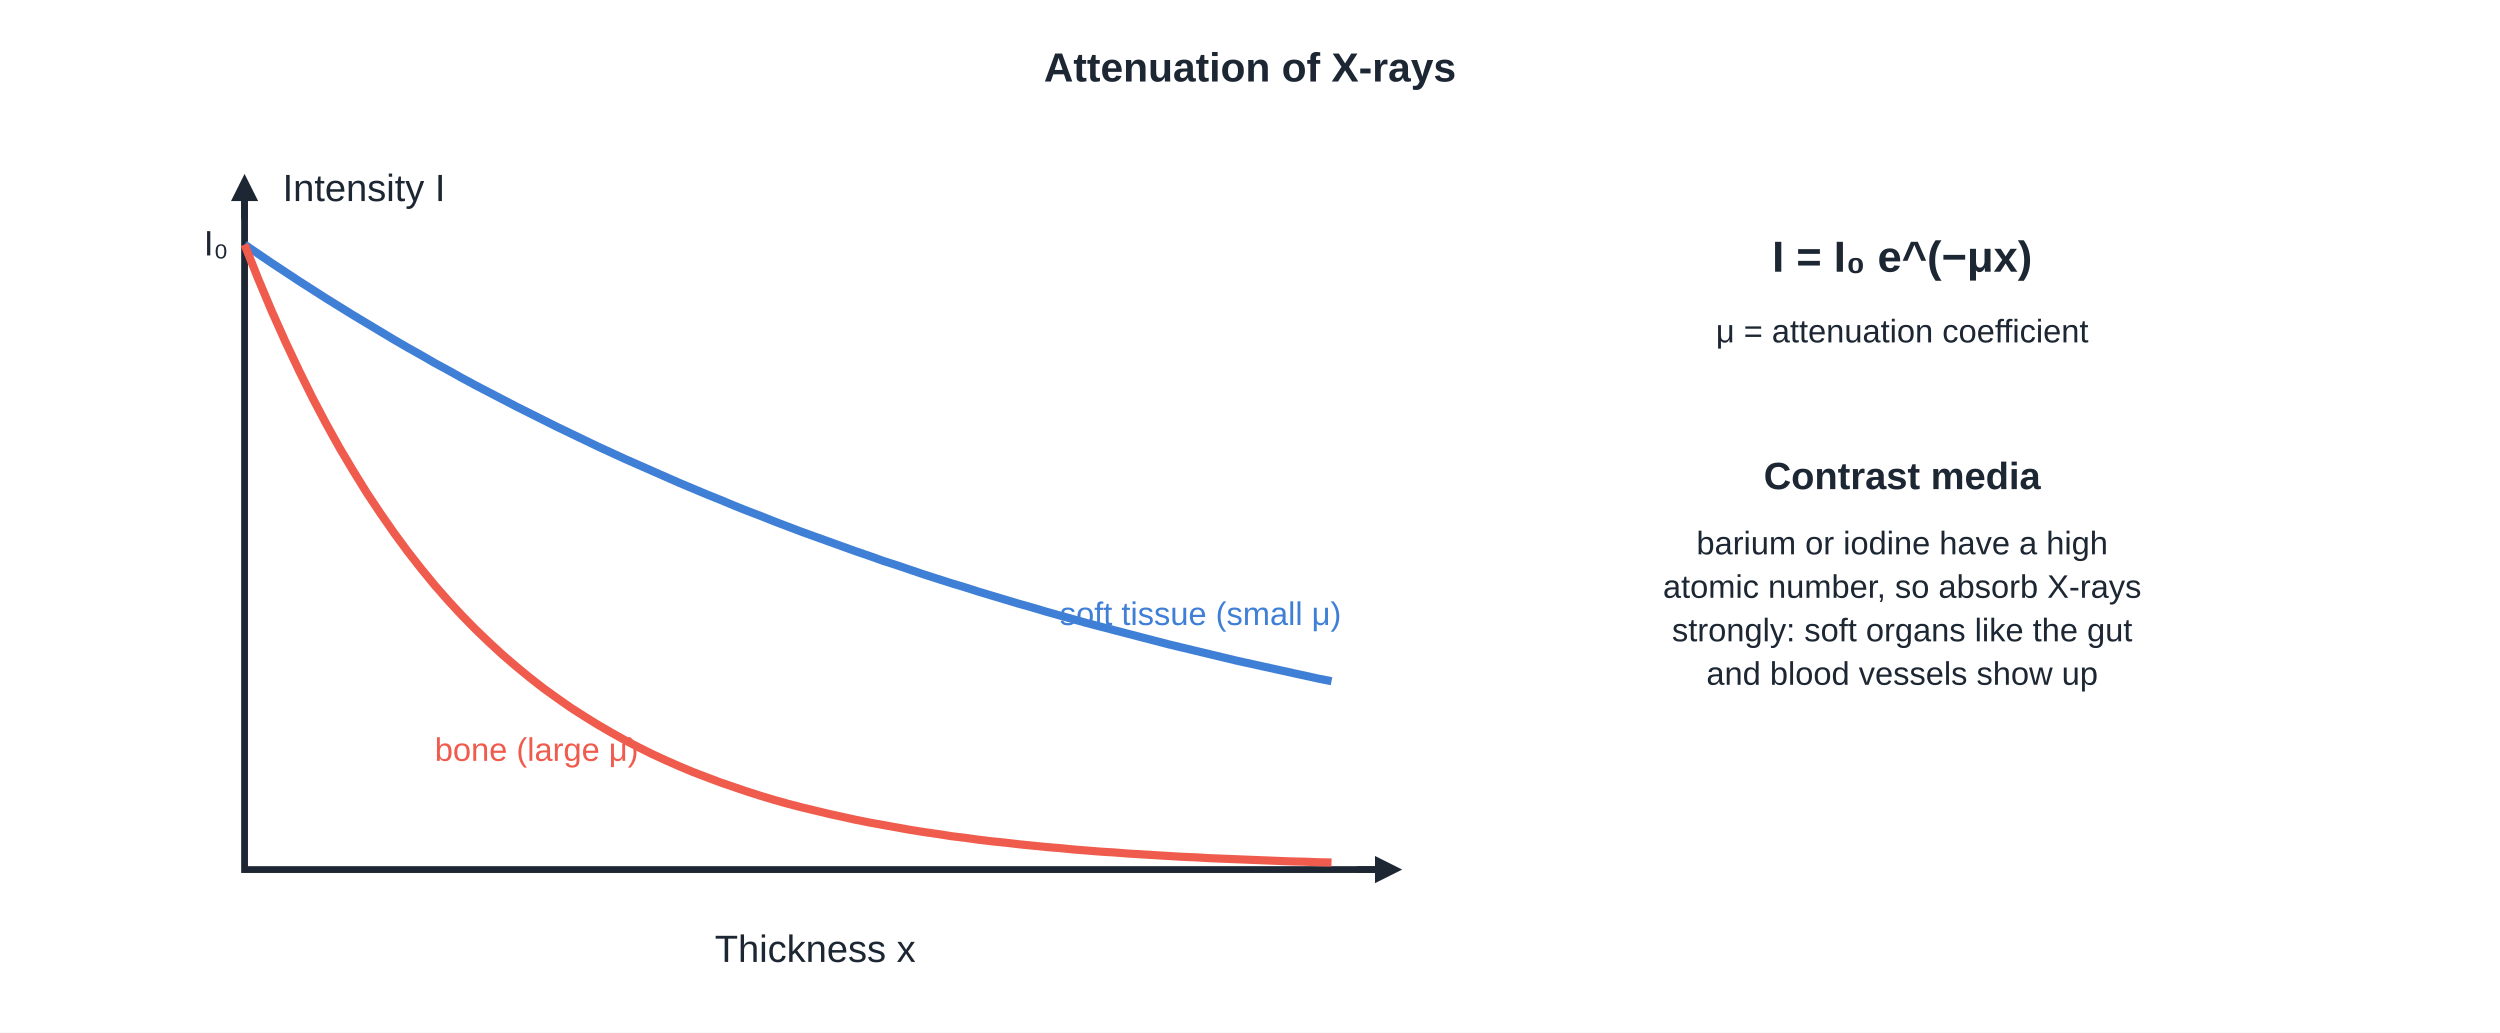
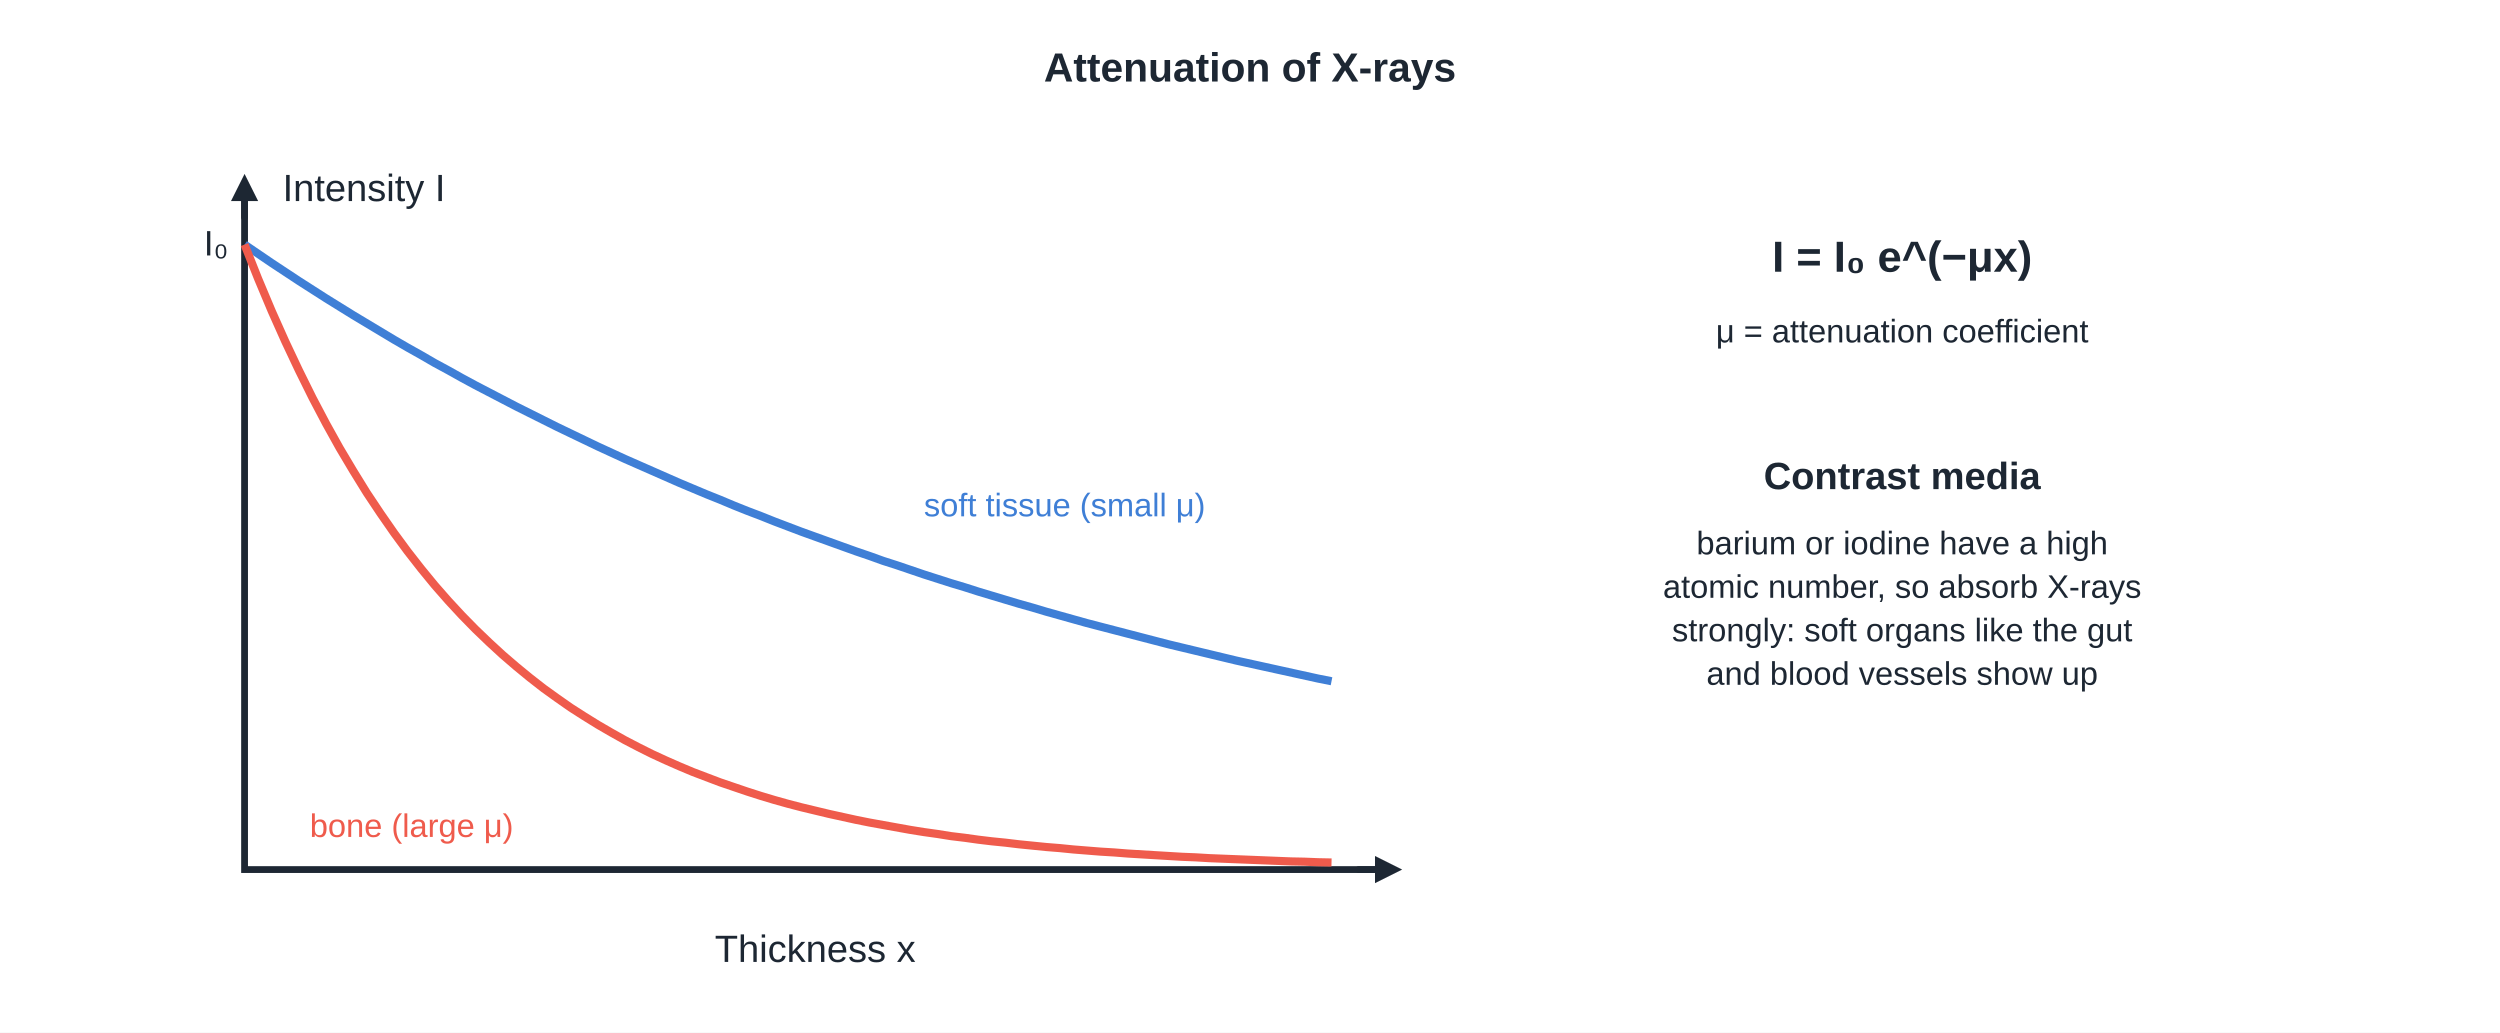
<svg xmlns="http://www.w3.org/2000/svg" viewBox="0 0 920 380" role="img" aria-label="Exponential attenuation of X-rays in soft tissue and bone, and contrast media" width="920" height="380" font-family="Arial, Helvetica, sans-serif" color="#1d2733">
  <rect x="0" y="0" width="920" height="380" fill="#ffffff" />
  <defs />
  <path d="M90 70V320H510" stroke="#1d2733" stroke-width="2.5" fill="none" />
  <path d="M90.0 80.0L90.0 74.0" stroke="#1d2733" stroke-width="2.5" fill="none" stroke-linecap="round" />
  <path d="M90.0 64.0L95.0 74.0L85.0 74.0Z" fill="#1d2733" />
  <path d="M500.0 320.0L506.0 320.0" stroke="#1d2733" stroke-width="2.5" fill="none" stroke-linecap="round" />
  <path d="M516.0 320.0L506.0 325.0L506.0 315.0Z" fill="#1d2733" />
  <text x="300.0" y="354.0" font-size="14" text-anchor="middle" class="sf-lab" fill="#1d2733">Thickness x</text>
  <text x="104.0" y="74.0" font-size="14" text-anchor="start" class="sf-lab" fill="#1d2733">Intensity I</text>
  <path d="M90.0 90.0L95.0 93.4L100.0 96.8L105.0 100.1L110.0 103.4L115.0 106.6L120.0 109.8L125.0 112.9L130.0 116.0L135.0 119.0L140.0 122.0L145.0 125.0L150.0 127.9L155.0 130.7L160.0 133.6L165.0 136.3L170.0 139.1L175.0 141.8L180.0 144.4L185.0 147.0L190.0 149.6L195.0 152.1L200.0 154.6L205.0 157.1L210.0 159.5L215.0 161.9L220.0 164.3L225.0 166.6L230.0 168.9L235.0 171.1L240.0 173.3L245.0 175.5L250.0 177.7L255.0 179.8L260.0 181.9L265.0 183.9L270.0 186.0L275.0 188.0L280.0 189.9L285.0 191.9L290.0 193.8L295.0 195.7L300.0 197.5L305.0 199.3L310.0 201.1L315.0 202.9L320.0 204.6L325.0 206.4L330.0 208.0L335.0 209.7L340.0 211.4L345.0 213.0L350.0 214.6L355.0 216.1L360.0 217.7L365.0 219.2L370.0 220.7L375.0 222.2L380.0 223.6L385.0 225.1L390.0 226.5L395.0 227.9L400.0 229.3L405.0 230.6L410.0 231.9L415.0 233.2L420.0 234.5L425.0 235.8L430.0 237.1L435.0 238.3L440.0 239.5L445.0 240.7L450.0 241.9L455.0 243.1L460.0 244.2L465.0 245.3L470.0 246.4L475.0 247.5L480.0 248.6L485.0 249.7L490.0 250.7" stroke="#3f7fd6" stroke-width="3" fill="none" />
  <path d="M90.0 90.0L95.0 102.6L100.0 114.5L105.0 125.7L110.0 136.3L115.0 146.4L120.0 155.9L125.0 164.9L130.0 173.3L135.0 181.4L140.0 188.9L145.0 196.1L150.0 202.9L155.0 209.3L160.0 215.4L165.0 221.1L170.0 226.5L175.0 231.6L180.0 236.4L185.0 241.0L190.0 245.3L195.0 249.4L200.0 253.3L205.0 256.9L210.0 260.4L215.0 263.6L220.0 266.7L225.0 269.6L230.0 272.4L235.0 275.0L240.0 277.5L245.0 279.8L250.0 282.0L255.0 284.1L260.0 286.0L265.0 287.9L270.0 289.6L275.0 291.3L280.0 292.9L285.0 294.4L290.0 295.8L295.0 297.1L300.0 298.3L305.0 299.5L310.0 300.6L315.0 301.7L320.0 302.7L325.0 303.6L330.0 304.5L335.0 305.4L340.0 306.2L345.0 306.9L350.0 307.7L355.0 308.3L360.0 309.0L365.0 309.6L370.0 310.1L375.0 310.7L380.0 311.2L385.0 311.7L390.0 312.1L395.0 312.6L400.0 313.0L405.0 313.4L410.0 313.7L415.0 314.1L420.0 314.4L425.0 314.7L430.0 315.0L435.0 315.3L440.0 315.5L445.0 315.8L450.0 316.0L455.0 316.2L460.0 316.4L465.0 316.6L470.0 316.8L475.0 317.0L480.0 317.1L485.0 317.3L490.0 317.4" stroke="#ef5b4c" stroke-width="3" fill="none" />
-   <text x="390.0" y="230.0" font-size="12" text-anchor="start" class="sf-lab" fill="#1d2733" style="fill:#3f7fd6">soft tissue (small μ)</text>
-   <text x="160.0" y="280.0" font-size="12" text-anchor="start" class="sf-lab" fill="#1d2733" style="fill:#ef5b4c">bone (large μ)</text>
+   <text x="340.0" y="190.0" font-size="12" text-anchor="start" class="sf-lab" fill="#1d2733" style="fill:#3f7fd6">soft tissue (small μ)</text>
+   <text x="114.0" y="308.0" font-size="12" text-anchor="start" class="sf-lab" fill="#1d2733" style="fill:#ef5b4c">bone (large μ)</text>
  <text x="84.0" y="94.0" font-size="13" text-anchor="end" class="sf-lab" fill="#1d2733">I₀</text>
  <text x="700.0" y="100.0" font-size="16" text-anchor="middle" class="sf-lab" fill="#1d2733" font-weight="700">I = I₀ e^(−μx)</text>
  <text x="700.0" y="126.0" font-size="12" text-anchor="middle" class="sf-lab" fill="#1d2733">μ = attenuation coefficient</text>
  <text x="700.0" y="180.0" font-size="14" text-anchor="middle" class="sf-lab" fill="#1d2733" font-weight="700">Contrast media</text>
  <text x="700.0" y="204.0" font-size="12" text-anchor="middle" class="sf-lab" fill="#1d2733">barium or iodine have a high</text>
  <text x="700.0" y="220.0" font-size="12" text-anchor="middle" class="sf-lab" fill="#1d2733">atomic number, so absorb X-rays</text>
  <text x="700.0" y="236.0" font-size="12" text-anchor="middle" class="sf-lab" fill="#1d2733">strongly: soft organs like the gut</text>
  <text x="700.0" y="252.0" font-size="12" text-anchor="middle" class="sf-lab" fill="#1d2733">and blood vessels show up</text>
  <text x="460.0" y="30.0" font-size="15" text-anchor="middle" class="sf-lab" fill="#1d2733" font-weight="700">Attenuation of X-rays</text>
</svg>
